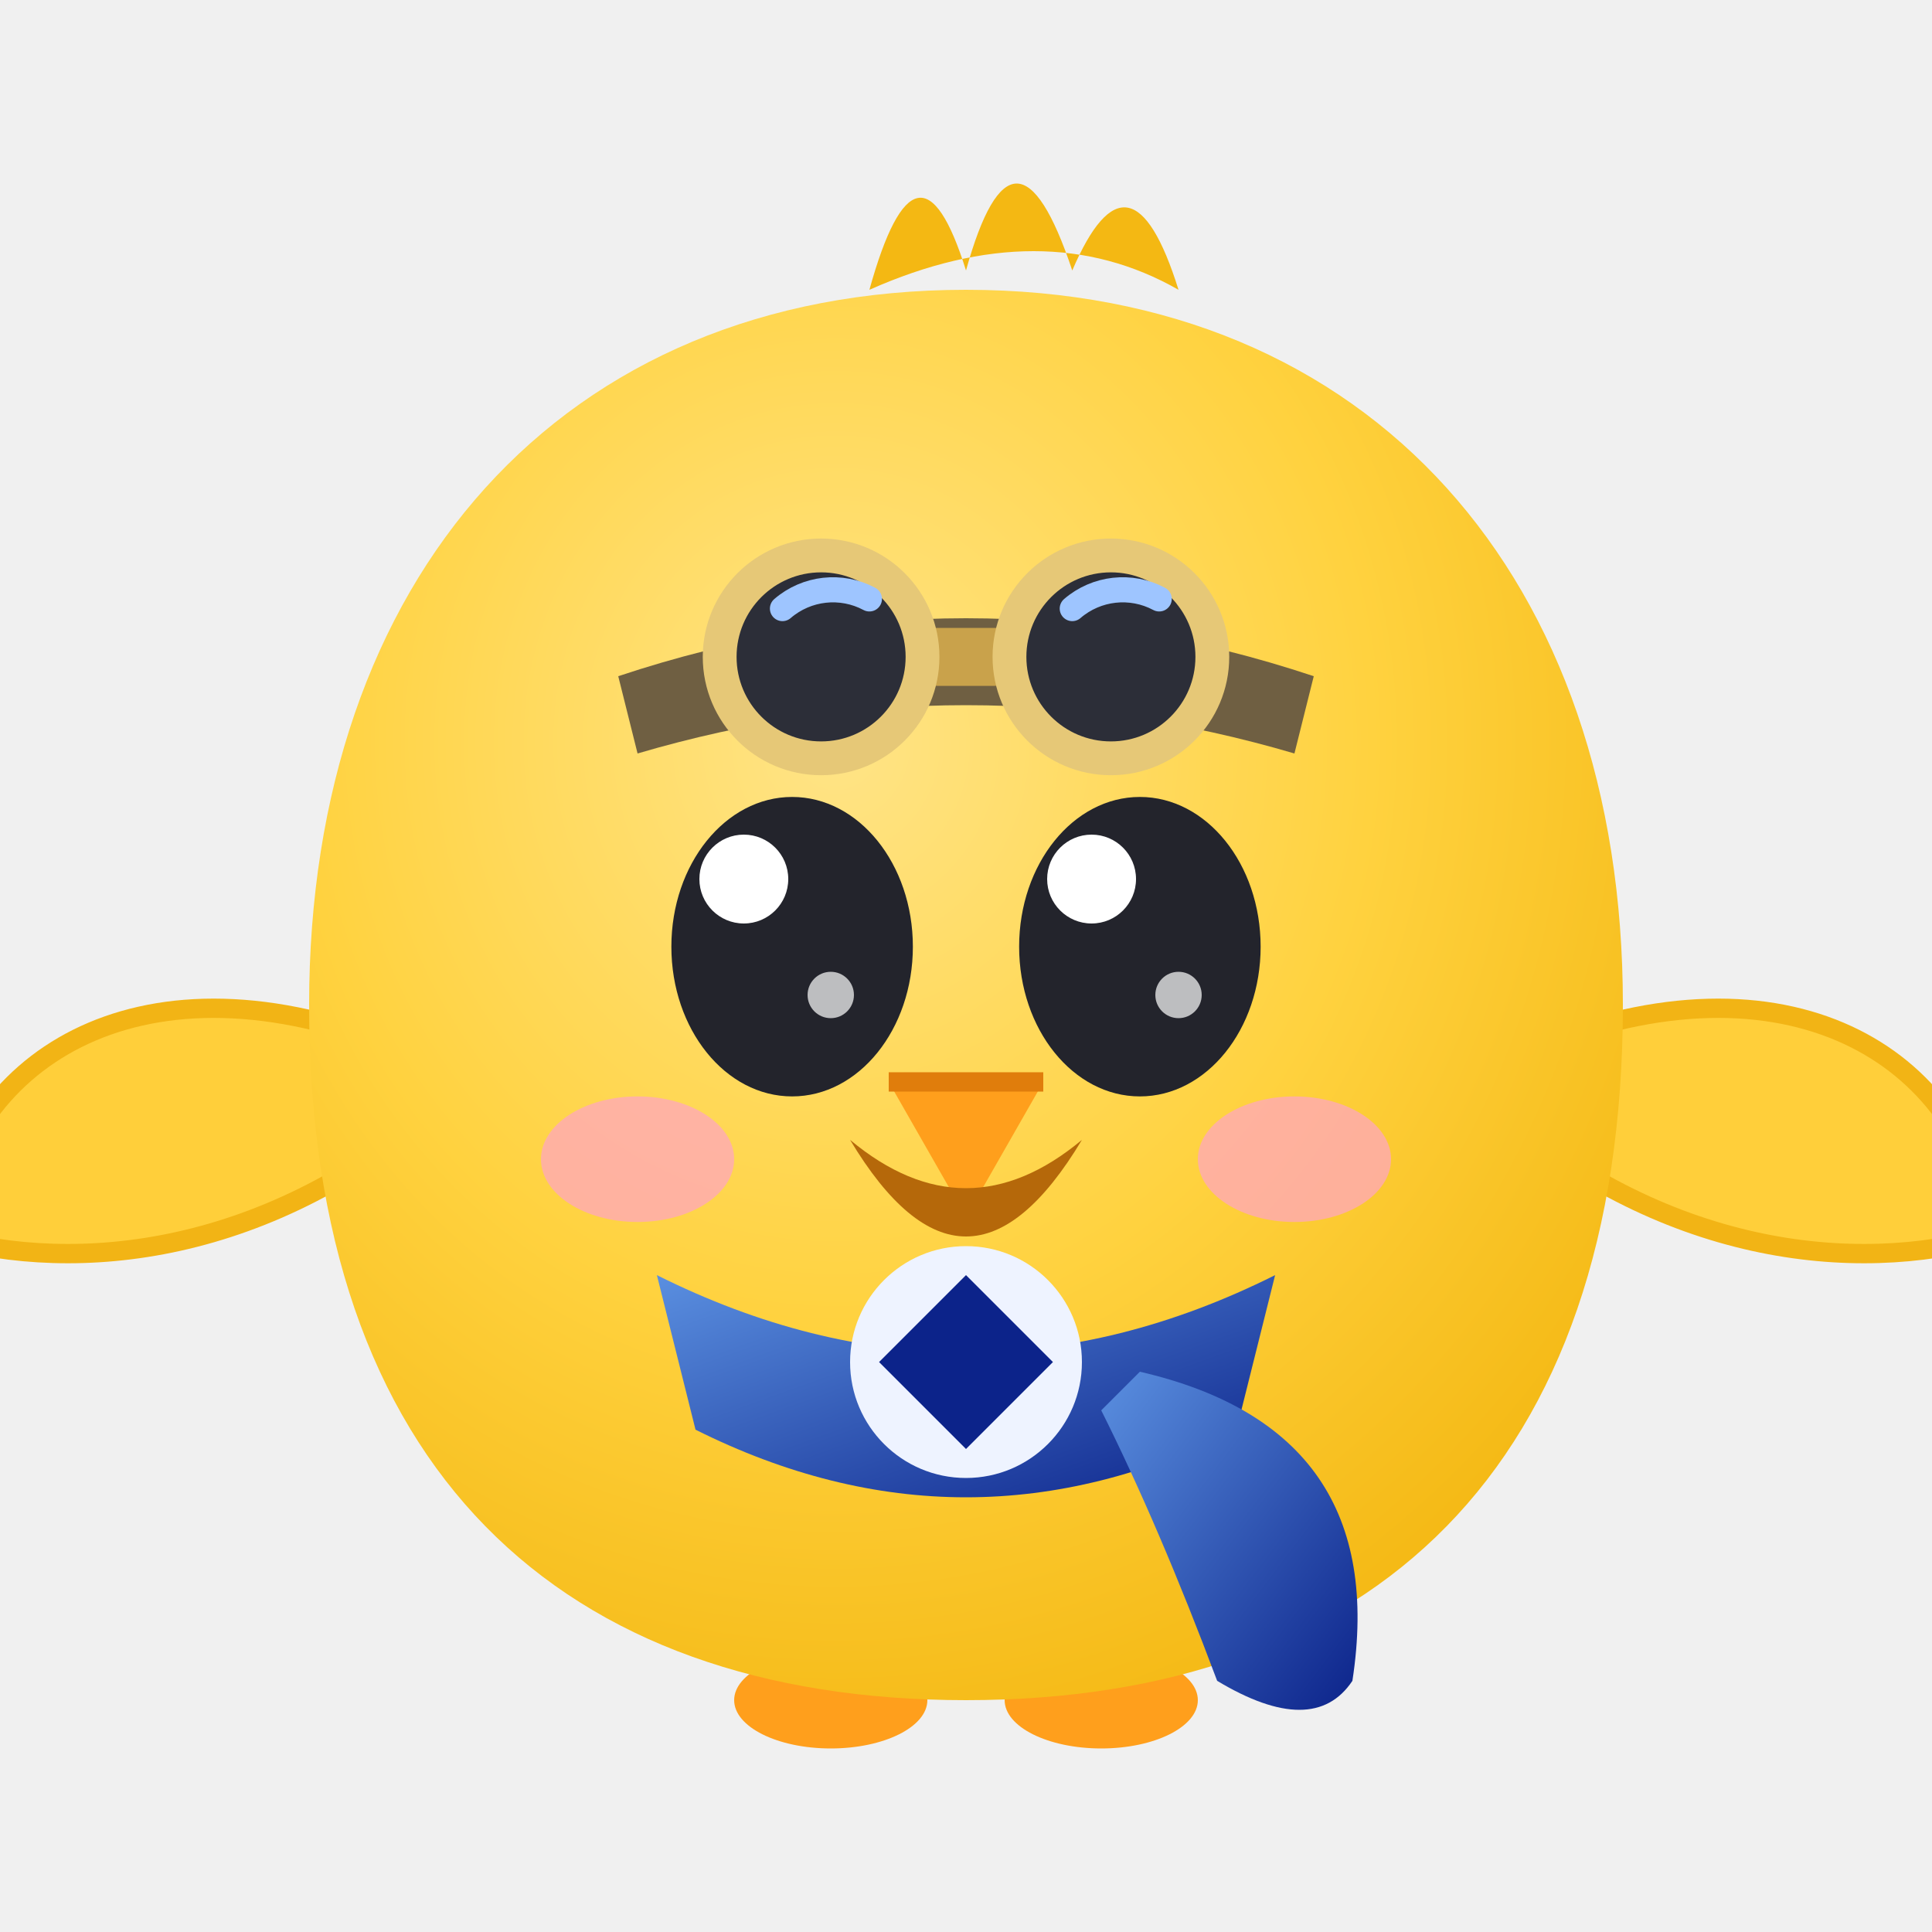
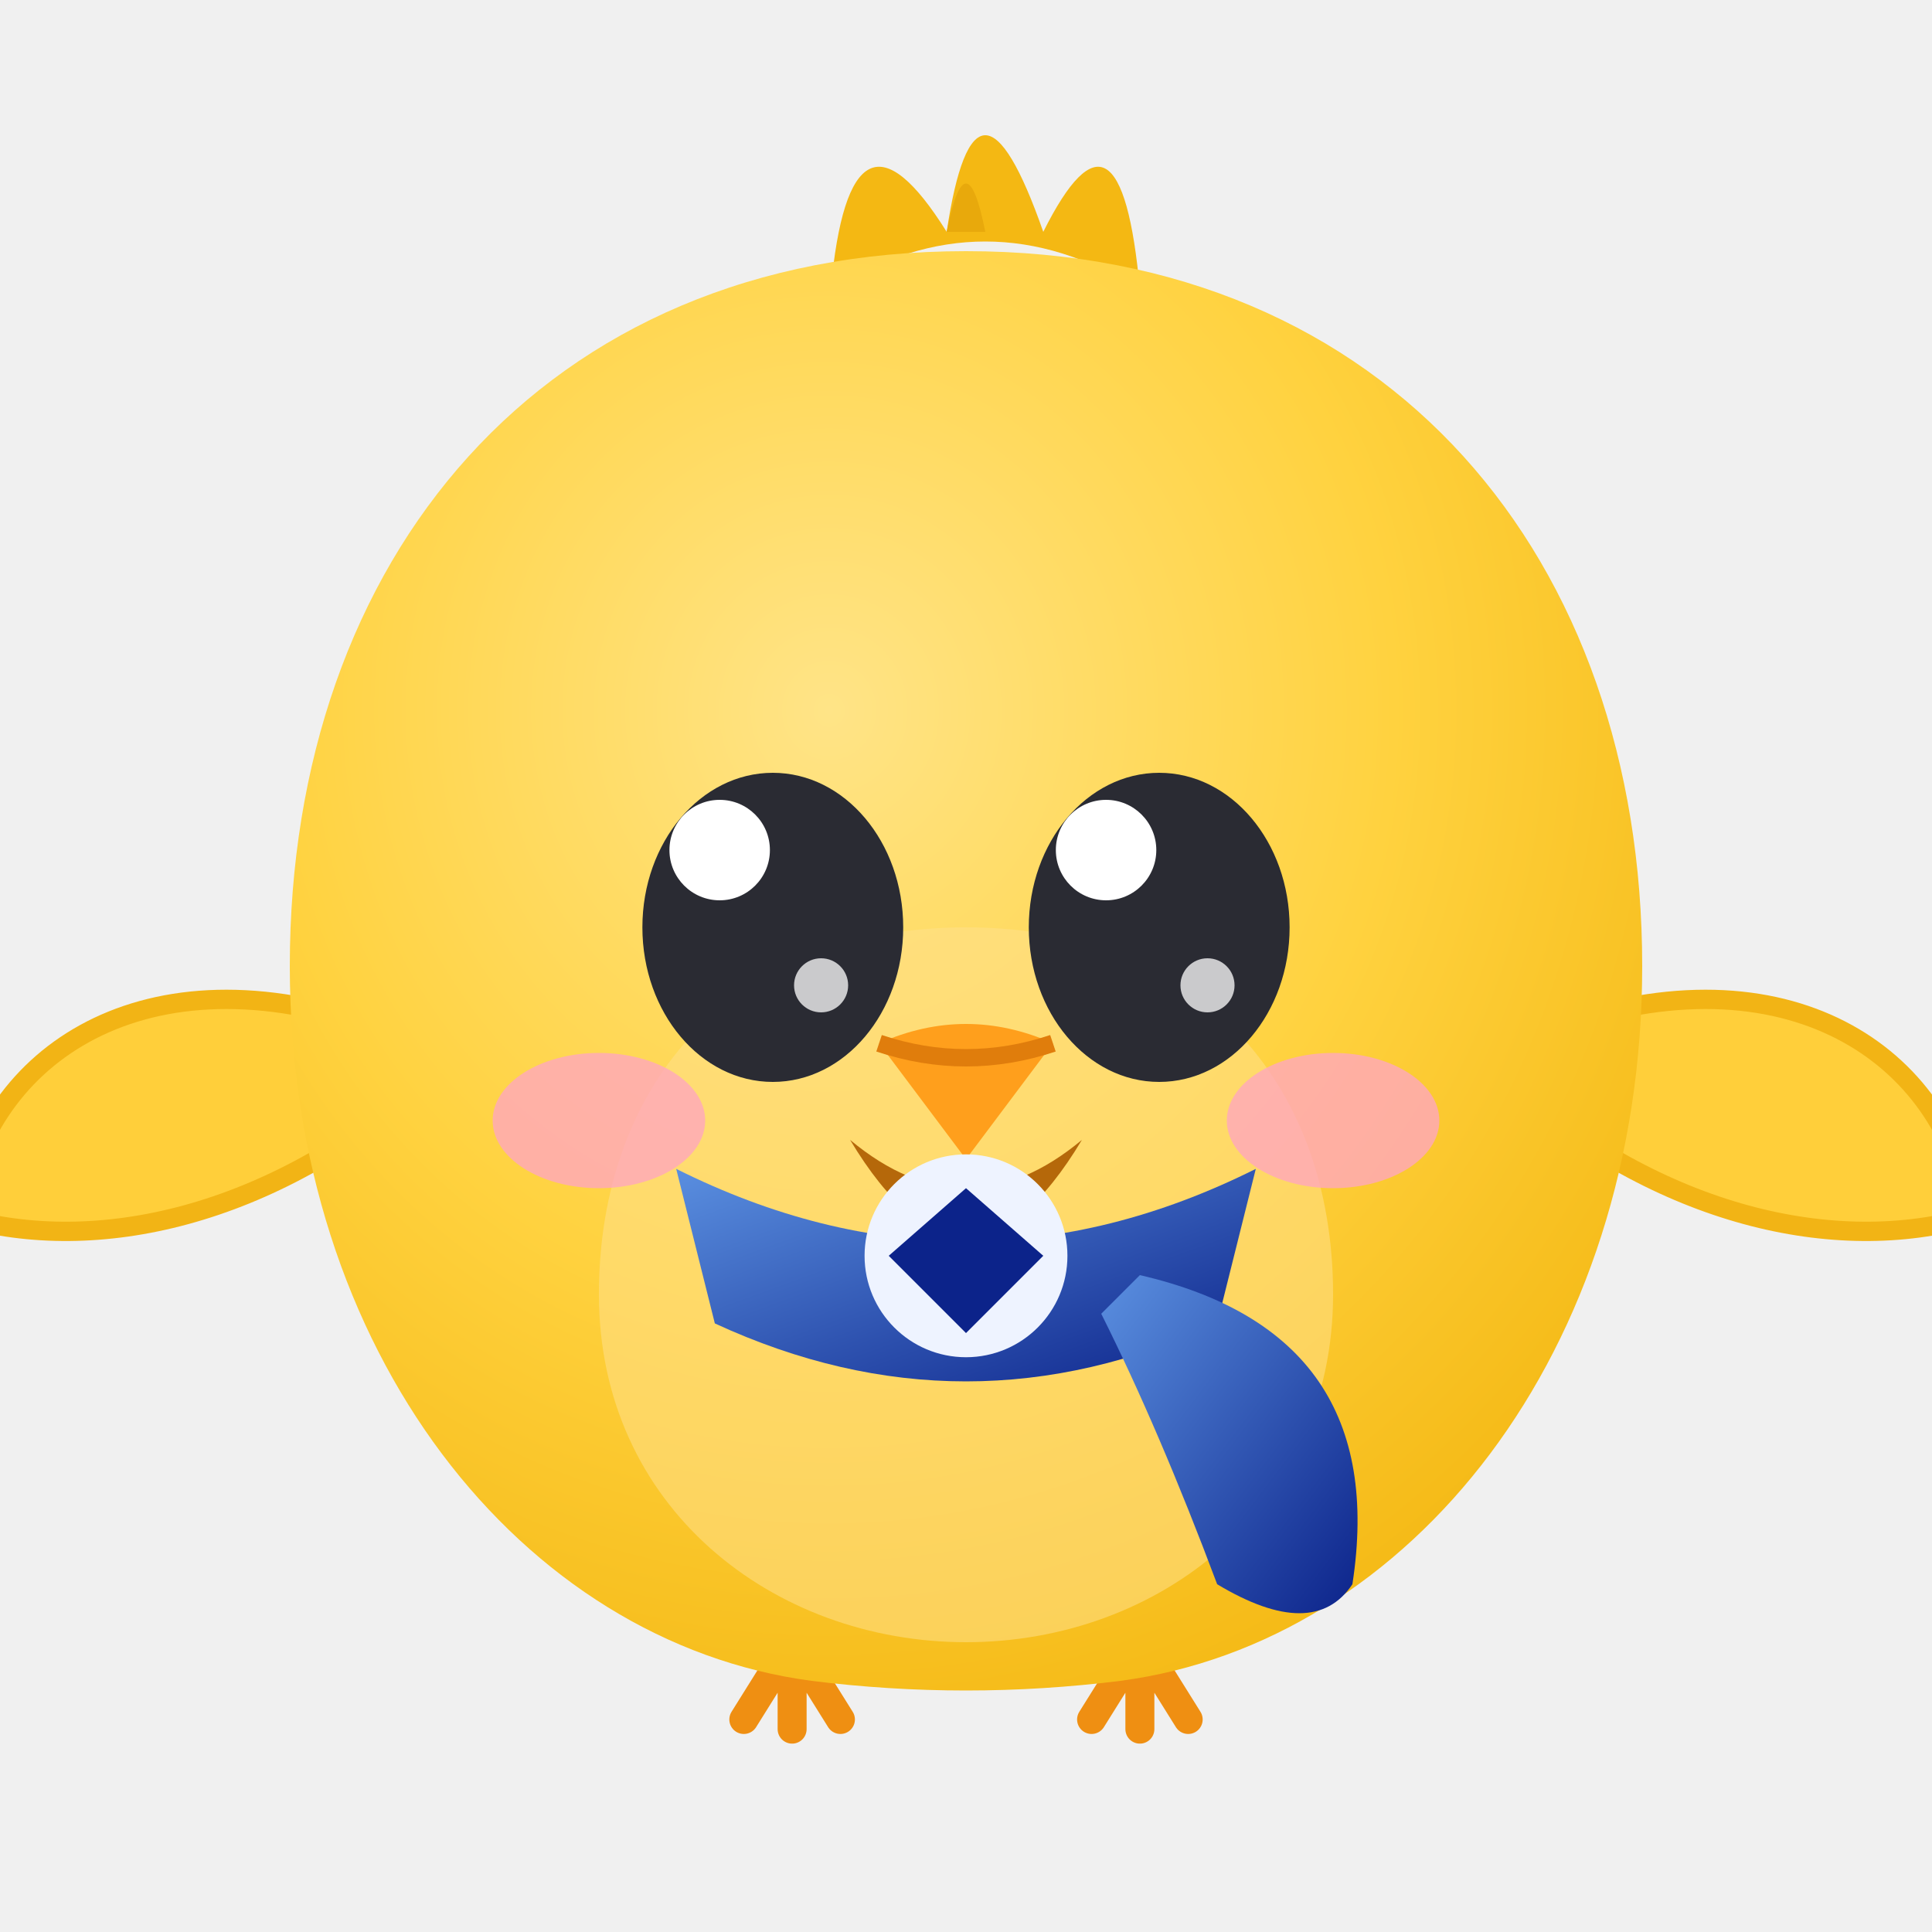
<svg xmlns="http://www.w3.org/2000/svg" viewBox="0 0 200 200" width="200" height="200" role="img" aria-label="빌디 talk">
  <defs>
    <radialGradient id="b-body" cx="40%" cy="32%" r="75%">
      <stop offset="0%" stop-color="#ffe487" />
      <stop offset="55%" stop-color="#ffd23f" />
      <stop offset="100%" stop-color="#f4b813" />
    </radialGradient>
    <linearGradient id="b-scarf" x1="0" y1="0" x2="1" y2="1">
      <stop offset="0%" stop-color="#5A8FE0" />
      <stop offset="100%" stop-color="#0C238A" />
    </linearGradient>
  </defs>
-   <path d="M90 30 Q95 12 100 28 Q105 10 111 28 Q117 14 122 30 Q108 22 90 30 Z" fill="#f4b813" />
-   <g class="b-wing b-wing-l" transform="translate(40 108)">
-     <path d="M0 0 C-26 -10 -44 2 -46 20 C-32 24 -12 22 6 6 Z" fill="#ffcf3a" stroke="#f2b415" stroke-width="2" />
+   <path d="M86 30 Q88 8 98 24 Q101 4 108 24 Q116 8 118 30 Q102 20 86 30 Z" fill="#f4b813" />
+   <path d="M98 24 Q100 14 102 24 Z" fill="#e8a90c" />
+   <g class="b-wing b-wing-l" transform="translate(38 106)">
+     <path d="M0 0 C-24 -8 -40 4 -42 20 C-28 24 -10 20 6 6 Z" fill="#ffcf3a" stroke="#f2b415" stroke-width="2" />
  </g>
-   <g class="b-wing b-wing-r" transform="translate(160 108)">
-     <path d="M0 0 C26 -10 44 2 46 20 C32 24 12 22 -6 6 Z" fill="#ffcf3a" stroke="#f2b415" stroke-width="2" />
+   <g class="b-wing b-wing-r" transform="translate(162 106)">
+     <path d="M0 0 C24 -8 40 4 42 20 C28 24 10 20 -6 6 Z" fill="#ffcf3a" stroke="#f2b415" stroke-width="2" />
  </g>
-   <ellipse cx="86" cy="176" rx="10" ry="5" fill="#ff9f1c" />
-   <ellipse cx="114" cy="176" rx="10" ry="5" fill="#ff9f1c" />
+   <path d="M82 170 l-5 8 m5 -8 l0 9 m0 -9 l5 8" stroke="#ef8f12" stroke-width="3" stroke-linecap="round" fill="none" />
+   <path d="M118 170 l-5 8 m5 -8 l0 9 m0 -9 l5 8" stroke="#ef8f12" stroke-width="3" stroke-linecap="round" fill="none" />
  <g transform="rotate(0 100 110) translate(0 0)">
-     <path class="b-body" d="M100 30 C142 30 168 60 168 104 C168 152 142 176 100 176 C58 176 32 152 32 104 C32 60 58 30 100 30 Z" fill="url(#b-body)" />
-     <ellipse cx="66" cy="120" rx="10" ry="6.5" fill="#ffa7bd" opacity="0.75" />
-     <ellipse cx="134" cy="120" rx="10" ry="6.5" fill="#ffa7bd" opacity="0.75" />
-     <ellipse cx="82" cy="98" rx="12.5" ry="15.5" fill="#23242c" />
-     <ellipse cx="118" cy="98" rx="12.5" ry="15.5" fill="#23242c" />
-     <circle cx="77" cy="91" r="4.6" fill="#fff" />
-     <circle cx="113" cy="91" r="4.6" fill="#fff" />
-     <circle cx="86" cy="103" r="2.4" fill="#fff" opacity="0.7" />
-     <circle cx="122" cy="103" r="2.4" fill="#fff" opacity="0.7" />
-     <path d="M92 112 L108 112 L100 126 Z" fill="#ff9f1c" />
-     <path d="M92 112 L108 112" stroke="#e07d0c" stroke-width="2" />
+     <path class="b-body" d="M100 26 C144 26 170 58 170 100 C170 140 146 170 116 174 Q100 176 84 174 C54 170 30 140 30 100 C30 58 56 26 100 26 Z" fill="url(#b-body)" />
+     <path class="b-belly" d="M100 96 C124 96 138 112 138 134 C138 156 120 170 100 170 C80 170 62 156 62 134 C62 112 76 96 100 96 Z" fill="#ffe08a" opacity="0.55" />
+     <ellipse cx="62" cy="116" rx="11" ry="7" fill="#ffa7bd" opacity="0.8" />
+     <ellipse cx="138" cy="116" rx="11" ry="7" fill="#ffa7bd" opacity="0.8" />
+     <ellipse cx="80" cy="96" rx="13.5" ry="16" fill="#2a2b33" />
+     <ellipse cx="120" cy="96" rx="13.5" ry="16" fill="#2a2b33" />
+     <circle cx="74.5" cy="88" r="5.2" fill="#fff" />
+     <circle cx="114.5" cy="88" r="5.2" fill="#fff" />
+     <circle cx="85" cy="102" r="2.8" fill="#fff" opacity="0.75" />
+     <circle cx="125" cy="102" r="2.8" fill="#fff" opacity="0.75" />
+     <path d="M91 108 Q100 104 109 108 L100 120 Z" fill="#ff9f1c" />
+     <path d="M91 108 Q100 111 109 108" stroke="#e07d0c" stroke-width="1.8" fill="none" />
    <path d="M88 118 Q100 138 112 118 Q100 128 88 118 Z" fill="#b5680a" />
-     <g class="b-goggles" transform="translate(100 66)">
-       <path d="M-36 4 Q0 -8 36 4 L34 12 Q0 2 -34 12 Z" fill="#6f5f42" />
-       <rect x="-5" y="-1" width="10" height="6" rx="2" fill="#c9a24b" />
-       <circle cx="-15" cy="2" r="10.5" fill="#2c2e38" stroke="#e6c877" stroke-width="3.5" />
-       <circle cx="15" cy="2" r="10.5" fill="#2c2e38" stroke="#e6c877" stroke-width="3.5" />
-       <path d="M-19 -3 A8 8 0 0 1 -10 -4" stroke="#9ec5ff" stroke-width="2.6" fill="none" stroke-linecap="round" />
-       <path d="M11 -3 A8 8 0 0 1 20 -4" stroke="#9ec5ff" stroke-width="2.6" fill="none" stroke-linecap="round" />
-     </g>
-     <g class="b-scarf" transform="translate(100 140)">
-       <path d="M-32 -8 Q0 8 32 -8 L28 8 Q0 22 -28 8 Z" fill="url(#b-scarf)" />
+     <g class="b-scarf" transform="translate(100 130)">
+       <path d="M-30 -9 Q0 6 30 -9 L26 7 Q0 19 -26 7 Z" fill="url(#b-scarf)" />
      <path d="M18 2 Q44 8 40 34 Q36 40 26 34 Q20 18 14 6 Z" fill="url(#b-scarf)" />
-       <circle cx="0" cy="1" r="12" fill="#eef3ff" />
-       <path d="M0 -8 L9 1 L0 10 L-9 1 Z" fill="#0C238A" />
+       <circle cx="0" cy="0" r="10.5" fill="#eef3ff" />
+       <path d="M0 -7 L8 0 L0 8 L-8 0 Z" fill="#0C238A" />
    </g>
  </g>
</svg>
